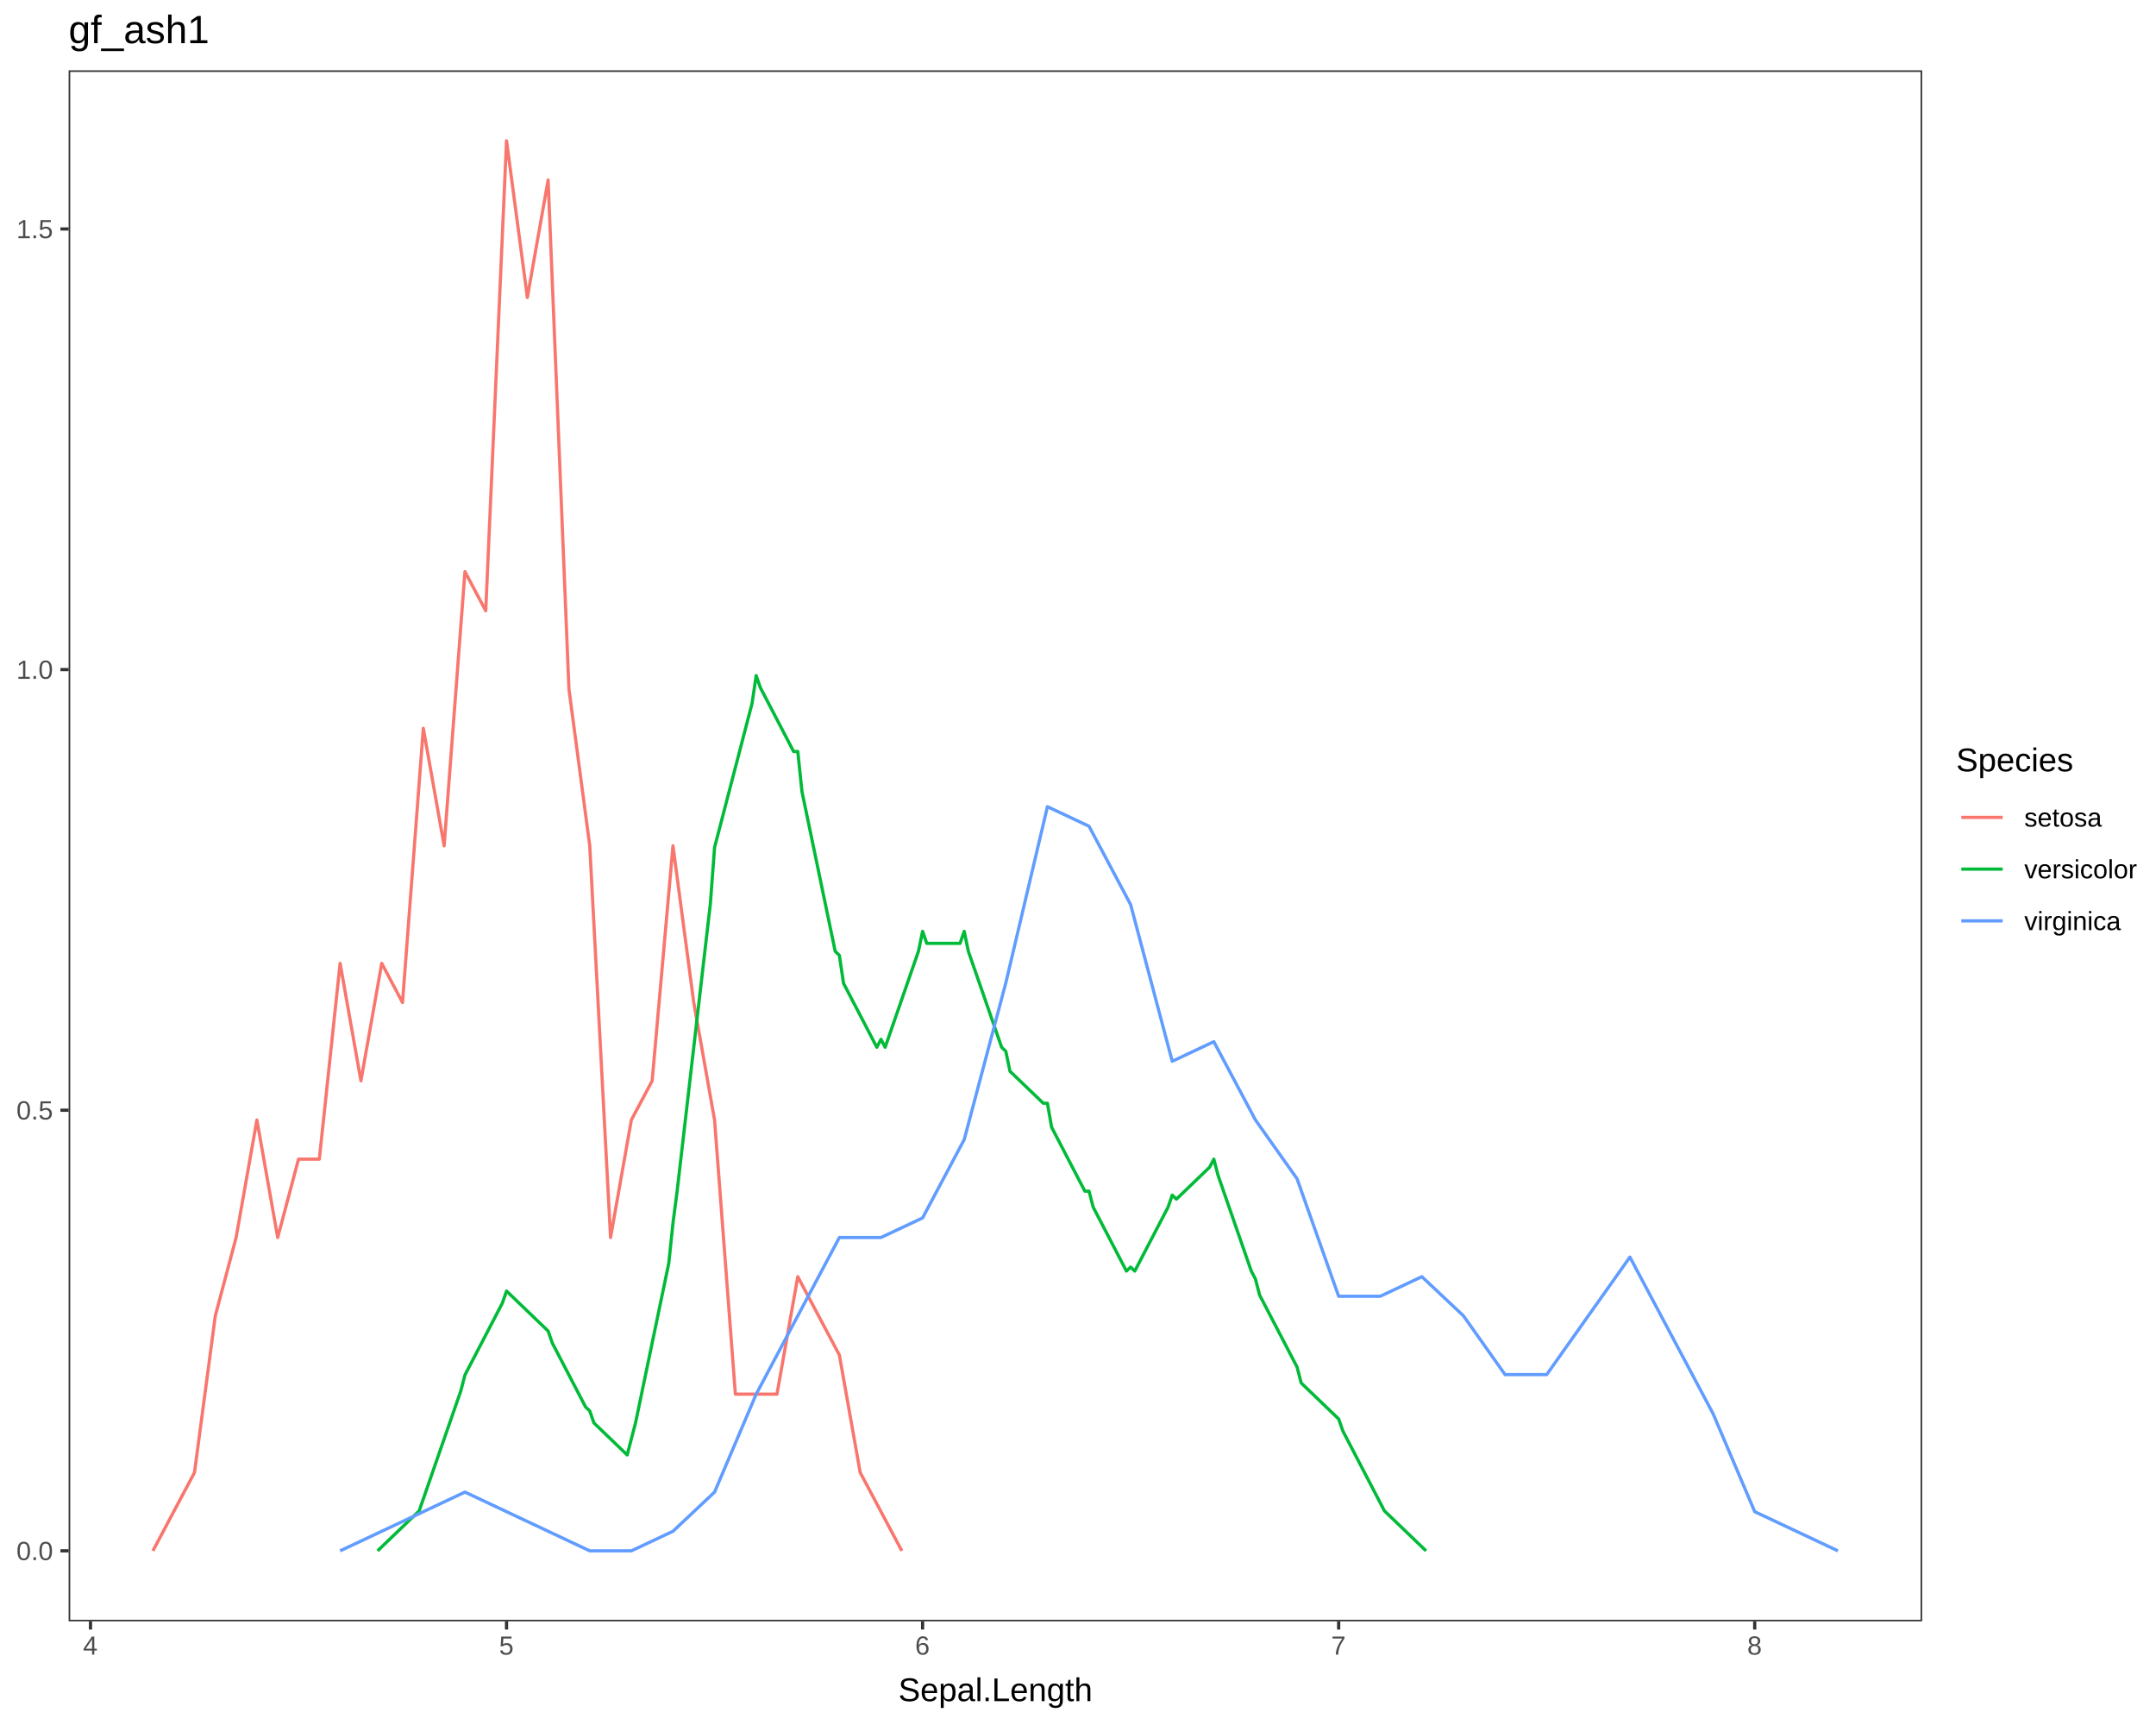
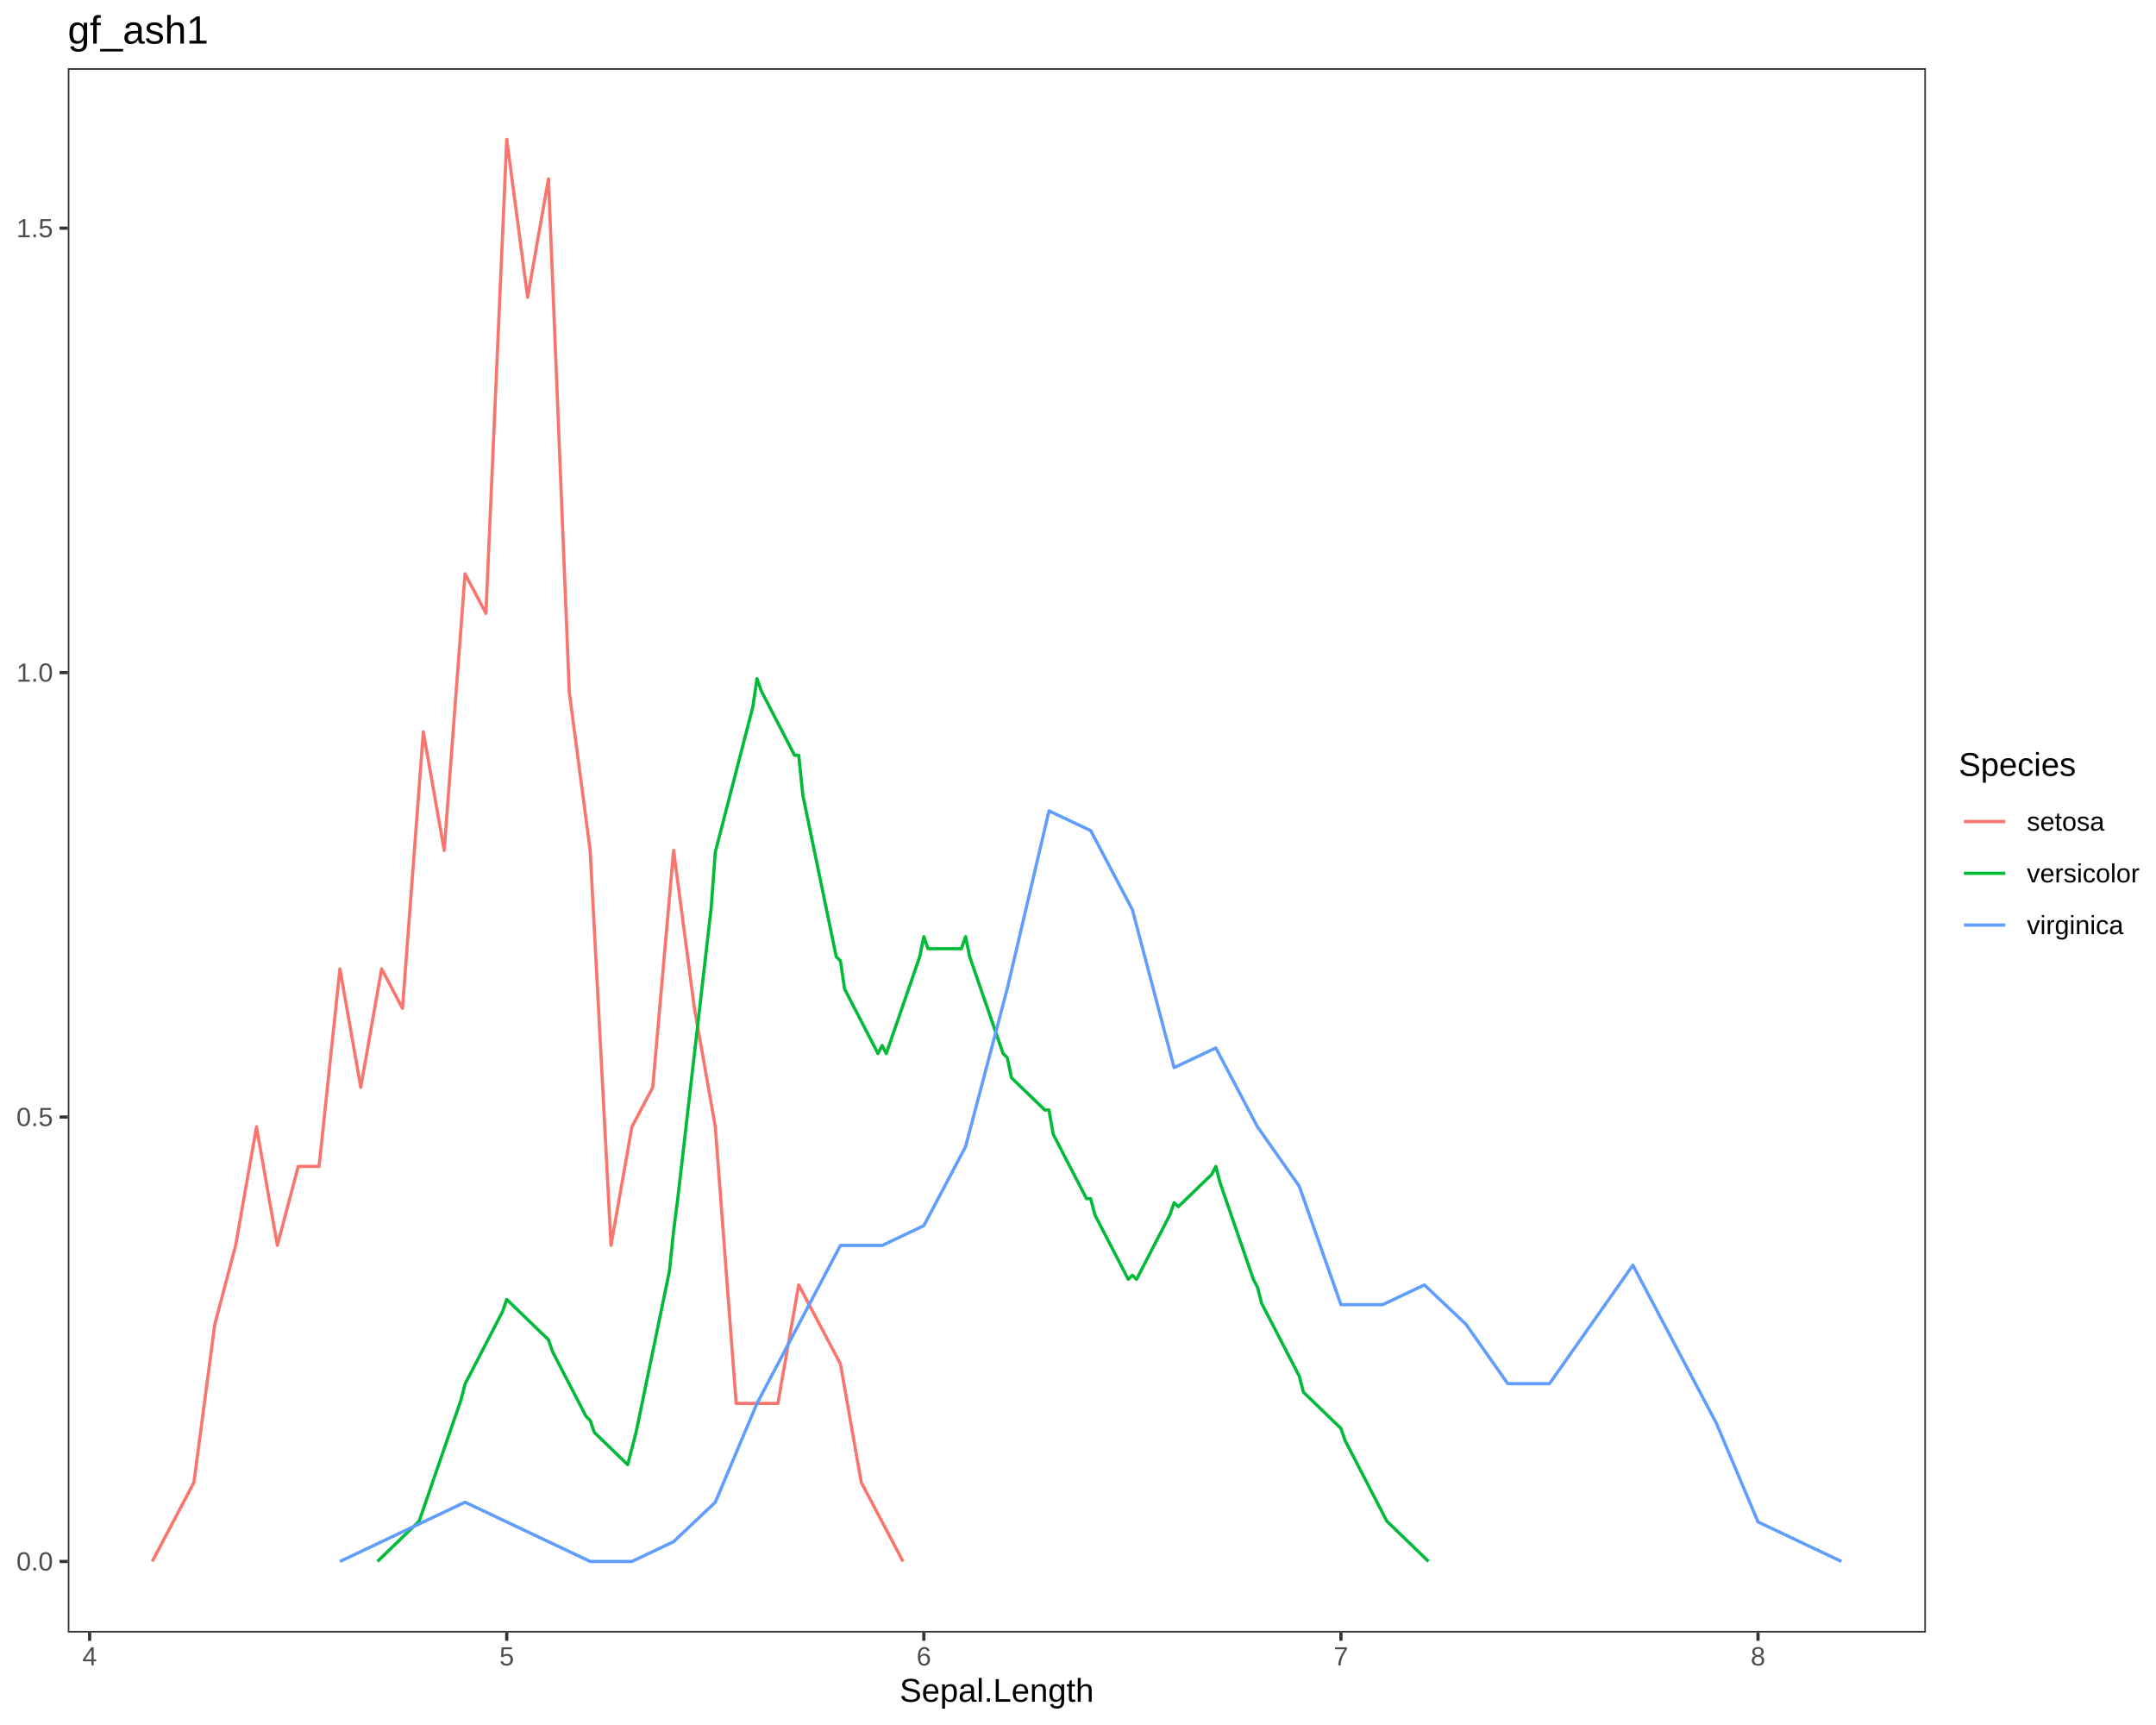
<svg xmlns="http://www.w3.org/2000/svg" viewBox="0 0 720.00 576.00">
  <defs>
    <style type="text/css">
-     line, polyline, path, rect, circle {
+     line, polyline, polygon, path, rect, circle {
      fill: none;
      stroke: #000000;
      stroke-linecap: round;
      stroke-linejoin: round;
      stroke-miterlimit: 10.00;
    }
  </style>
  </defs>
  <rect width="100%" height="100%" style="stroke: none; fill: #FFFFFF;" />
  <rect x="0.00" y="0.00" width="720.00" height="576.00" style="stroke-width: 1.07; stroke: #FFFFFF; fill: #FFFFFF;" />
  <defs>
-     <clipPath id="cpMjIuOTIyMnw2NDEuOTEzfDU0MS4zOTF8MjMuNDc2Nw==">
-       <rect x="22.92" y="23.48" width="618.99" height="517.91" />
+     <clipPath id="cpMjIuNjN8NjQzLjE2fDU0NS4xM3wyMi43Nw==">
+       <rect x="22.63" y="22.77" width="620.53" height="522.36" />
    </clipPath>
  </defs>
-   <rect x="22.92" y="23.48" width="618.99" height="517.91" style="stroke-width: 1.07; stroke: none; fill: #FFFFFF;" clip-path="url(#cpMjIuOTIyMnw2NDEuOTEzfDU0MS4zOTF8MjMuNDc2Nw==)" />
-   <polyline points="51.06,517.85 64.95,491.69 71.90,439.38 78.85,413.22 85.79,373.98 92.74,413.22 92.74,413.22 99.69,387.06 106.64,387.06 106.64,387.06 113.58,321.67 120.53,360.91 120.53,360.91 127.48,321.67 134.42,334.75 141.37,243.20 148.32,282.43 148.32,282.43 155.27,190.88 162.21,203.96 162.21,203.96 169.16,47.02 176.11,99.33 176.11,99.33 183.05,60.10 190.00,230.12 190.00,230.12 196.95,282.43 203.90,413.22 210.84,373.98 217.79,360.91 217.79,360.91 224.74,282.43 231.68,334.75 238.63,373.98 245.58,465.53 245.58,465.53 259.47,465.53 259.47,465.53 266.42,426.30 280.31,452.46 287.26,491.69 301.16,517.85 " style="stroke-width: 1.07; stroke: #F8766D; stroke-linecap: butt;" clip-path="url(#cpMjIuOTIyMnw2NDEuOTEzfDU0MS4zOTF8MjMuNDc2Nw==)" />
-   <polyline points="126.09,517.85 139.98,504.50 153.88,464.47 155.27,459.13 167.77,435.11 169.16,431.10 183.05,444.45 184.44,448.45 195.56,469.81 196.95,471.14 198.34,475.14 209.45,485.82 212.23,475.14 223.35,421.76 224.74,408.42 226.13,397.74 237.24,301.65 238.63,282.97 251.14,234.92 252.53,225.58 253.91,229.59 265.03,250.94 266.42,250.94 267.81,264.28 278.92,317.67 280.31,319.00 281.70,328.34 292.82,349.70 294.21,347.03 295.60,349.70 306.71,317.67 308.10,310.99 309.49,315.00 320.61,315.00 322.00,310.99 323.39,317.67 334.50,349.70 335.89,351.03 337.28,357.70 348.40,368.38 349.79,368.38 351.18,376.39 362.29,397.74 363.68,397.74 365.07,403.08 376.18,424.43 377.57,423.10 378.96,424.43 390.08,403.08 391.47,399.07 392.86,400.41 403.97,389.73 405.36,387.06 406.75,392.40 417.87,424.43 419.26,427.10 420.65,432.44 433.15,456.46 434.54,461.80 447.05,473.81 448.44,477.81 462.33,504.50 476.22,517.85 " style="stroke-width: 1.07; stroke: #00BA38; stroke-linecap: butt;" clip-path="url(#cpMjIuOTIyMnw2NDEuOTEzfDU0MS4zOTF8MjMuNDc2Nw==)" />
-   <polyline points="113.58,517.85 155.27,498.23 196.95,517.85 210.84,517.85 224.74,511.31 238.63,498.23 252.53,465.53 252.53,465.53 266.42,439.38 280.31,413.22 294.21,413.22 294.21,413.22 308.10,406.68 322.00,380.52 322.00,380.52 335.89,328.21 349.79,269.36 363.68,275.89 363.68,275.89 377.57,302.05 391.47,354.37 391.47,354.37 405.36,347.83 419.26,373.98 433.15,393.60 447.05,432.84 460.94,432.84 460.94,432.84 474.83,426.30 488.73,439.38 502.62,459.00 502.62,459.00 516.52,459.00 530.41,439.38 530.41,439.38 544.31,419.76 572.09,472.07 572.09,472.07 585.99,504.77 613.78,517.85 " style="stroke-width: 1.07; stroke: #619CFF; stroke-linecap: butt;" clip-path="url(#cpMjIuOTIyMnw2NDEuOTEzfDU0MS4zOTF8MjMuNDc2Nw==)" />
-   <rect x="22.92" y="23.48" width="618.99" height="517.91" style="stroke-width: 1.07; stroke: #333333;" clip-path="url(#cpMjIuOTIyMnw2NDEuOTEzfDU0MS4zOTF8MjMuNDc2Nw==)" />
+   <rect x="22.63" y="22.77" width="620.53" height="522.36" style="stroke-width: 1.07; stroke: none; fill: #FFFFFF;" clip-path="url(#cpMjIuNjN8NjQzLjE2fDU0NS4xM3wyMi43Nw==)" />
+   <polyline points="50.84,521.39 64.76,495.01 71.73,442.24 78.69,415.86 85.66,376.29 92.62,415.86 92.62,415.86 99.59,389.48 106.55,389.48 106.55,389.48 113.52,323.52 120.48,363.10 120.48,363.10 127.44,323.52 134.41,336.71 141.37,244.38 148.34,283.95 148.34,283.95 155.30,191.61 162.27,204.81 162.27,204.81 169.23,46.52 176.20,99.28 176.20,99.28 183.16,59.71 190.12,231.19 190.12,231.19 197.09,283.95 204.05,415.86 211.02,376.29 217.98,363.10 217.98,363.10 224.95,283.95 231.91,336.71 238.88,376.29 245.84,468.62 245.84,468.62 259.77,468.62 259.77,468.62 266.73,429.05 280.66,455.43 287.63,495.01 301.56,521.39 " style="stroke-width: 1.07; stroke: #F8766D; stroke-linecap: butt;" clip-path="url(#cpMjIuNjN8NjQzLjE2fDU0NS4xM3wyMi43Nw==)" />
+   <polyline points="126.05,521.39 139.98,507.93 153.91,467.55 155.30,462.16 167.84,437.93 169.23,433.90 183.16,447.36 184.55,451.39 195.70,472.93 197.09,474.28 198.48,478.31 209.62,489.08 212.41,478.31 223.55,424.47 224.95,411.01 226.34,400.25 237.48,303.33 238.88,284.49 251.41,236.03 252.80,226.61 254.20,230.65 265.34,252.19 266.73,252.19 268.13,265.65 279.27,319.49 280.66,320.83 282.06,330.25 293.20,351.79 294.59,349.10 295.98,351.79 307.13,319.49 308.52,312.76 309.91,316.79 321.06,316.79 322.45,312.76 323.84,319.49 334.98,351.79 336.38,353.14 337.77,359.87 348.91,370.63 350.31,370.63 351.70,378.71 362.84,400.25 364.24,400.25 365.63,405.63 376.77,427.17 378.16,425.82 379.56,427.17 390.70,405.63 392.09,401.59 393.49,402.94 404.63,392.17 406.02,389.48 407.42,394.86 418.56,427.17 419.95,429.86 421.34,435.24 433.88,459.47 435.27,464.85 447.81,476.97 449.20,481.01 463.13,507.93 477.06,521.39 " style="stroke-width: 1.07; stroke: #00BA38; stroke-linecap: butt;" clip-path="url(#cpMjIuNjN8NjQzLjE2fDU0NS4xM3wyMi43Nw==)" />
+   <polyline points="113.52,521.39 155.30,501.60 197.09,521.39 211.02,521.39 224.95,514.79 238.88,501.60 252.80,468.62 252.80,468.62 266.73,442.24 280.66,415.86 294.59,415.86 294.59,415.86 308.52,409.26 322.45,382.88 322.45,382.88 336.38,330.12 350.31,270.76 364.24,277.36 364.24,277.36 378.16,303.74 392.09,356.50 392.09,356.50 406.02,349.91 419.95,376.29 433.88,396.07 447.81,435.65 461.74,435.65 461.74,435.65 475.67,429.05 489.60,442.24 503.52,462.03 503.52,462.03 517.45,462.03 531.38,442.24 531.38,442.24 545.31,422.46 573.17,475.22 573.17,475.22 587.10,508.20 614.96,521.39 " style="stroke-width: 1.07; stroke: #619CFF; stroke-linecap: butt;" clip-path="url(#cpMjIuNjN8NjQzLjE2fDU0NS4xM3wyMi43Nw==)" />
+   <rect x="22.63" y="22.77" width="620.53" height="522.36" style="stroke-width: 1.07; stroke: #333333;" clip-path="url(#cpMjIuNjN8NjQzLjE2fDU0NS4xM3wyMi43Nw==)" />
  <defs>
-     <clipPath id="cpMHw3MjB8NTc2fDA=">
+     <clipPath id="cpMC4wMHw3MjAuMDB8NTc2LjAwfDAuMDA=">
      <rect x="0.00" y="0.00" width="720.00" height="576.00" />
    </clipPath>
  </defs>
-   <g clip-path="url(#cpMHw3MjB8NTc2fDA=)">
-     <text x="5.48" y="520.94" style="font-size: 8.80px; fill: #4D4D4D; font-family: Liberation Sans;" textLength="12.51px" lengthAdjust="spacingAndGlyphs">0.0</text>
+   <g clip-path="url(#cpMC4wMHw3MjAuMDB8NTc2LjAwfDAuMDA=)">
+     <text x="5.48" y="524.41" style="font-size: 8.80px; fill: #4D4D4D; font-family: Liberation Sans;" textLength="12.22px" lengthAdjust="spacingAndGlyphs">0.0</text>
  </g>
-   <g clip-path="url(#cpMHw3MjB8NTc2fDA=)">
-     <text x="5.48" y="373.81" style="font-size: 8.80px; fill: #4D4D4D; font-family: Liberation Sans;" textLength="12.51px" lengthAdjust="spacingAndGlyphs">0.5</text>
+   <g clip-path="url(#cpMC4wMHw3MjAuMDB8NTc2LjAwfDAuMDA=)">
+     <text x="5.48" y="376.01" style="font-size: 8.80px; fill: #4D4D4D; font-family: Liberation Sans;" textLength="12.22px" lengthAdjust="spacingAndGlyphs">0.5</text>
  </g>
-   <g clip-path="url(#cpMHw3MjB8NTc2fDA=)">
-     <text x="5.48" y="226.67" style="font-size: 8.80px; fill: #4D4D4D; font-family: Liberation Sans;" textLength="12.51px" lengthAdjust="spacingAndGlyphs">1.0</text>
+   <g clip-path="url(#cpMC4wMHw3MjAuMDB8NTc2LjAwfDAuMDA=)">
+     <text x="5.48" y="227.62" style="font-size: 8.80px; fill: #4D4D4D; font-family: Liberation Sans;" textLength="12.22px" lengthAdjust="spacingAndGlyphs">1.0</text>
  </g>
-   <g clip-path="url(#cpMHw3MjB8NTc2fDA=)">
-     <text x="5.48" y="79.54" style="font-size: 8.80px; fill: #4D4D4D; font-family: Liberation Sans;" textLength="12.51px" lengthAdjust="spacingAndGlyphs">1.5</text>
+   <g clip-path="url(#cpMC4wMHw3MjAuMDB8NTc2LjAwfDAuMDA=)">
+     <text x="5.48" y="79.22" style="font-size: 8.80px; fill: #4D4D4D; font-family: Liberation Sans;" textLength="12.22px" lengthAdjust="spacingAndGlyphs">1.5</text>
  </g>
-   <polyline points="20.18,517.85 22.92,517.85 " style="stroke-width: 1.07; stroke: #333333; stroke-linecap: butt;" clip-path="url(#cpMHw3MjB8NTc2fDA=)" />
-   <polyline points="20.18,370.71 22.92,370.71 " style="stroke-width: 1.07; stroke: #333333; stroke-linecap: butt;" clip-path="url(#cpMHw3MjB8NTc2fDA=)" />
-   <polyline points="20.18,223.58 22.92,223.58 " style="stroke-width: 1.07; stroke: #333333; stroke-linecap: butt;" clip-path="url(#cpMHw3MjB8NTc2fDA=)" />
-   <polyline points="20.18,76.45 22.92,76.45 " style="stroke-width: 1.07; stroke: #333333; stroke-linecap: butt;" clip-path="url(#cpMHw3MjB8NTc2fDA=)" />
-   <polyline points="30.22,544.13 30.22,541.39 " style="stroke-width: 1.07; stroke: #333333; stroke-linecap: butt;" clip-path="url(#cpMHw3MjB8NTc2fDA=)" />
-   <polyline points="169.16,544.13 169.16,541.39 " style="stroke-width: 1.07; stroke: #333333; stroke-linecap: butt;" clip-path="url(#cpMHw3MjB8NTc2fDA=)" />
-   <polyline points="308.10,544.13 308.10,541.39 " style="stroke-width: 1.07; stroke: #333333; stroke-linecap: butt;" clip-path="url(#cpMHw3MjB8NTc2fDA=)" />
-   <polyline points="447.05,544.13 447.05,541.39 " style="stroke-width: 1.07; stroke: #333333; stroke-linecap: butt;" clip-path="url(#cpMHw3MjB8NTc2fDA=)" />
-   <polyline points="585.99,544.13 585.99,541.39 " style="stroke-width: 1.07; stroke: #333333; stroke-linecap: butt;" clip-path="url(#cpMHw3MjB8NTc2fDA=)" />
-   <g clip-path="url(#cpMHw3MjB8NTc2fDA=)">
-     <text x="27.71" y="552.51" style="font-size: 8.80px; fill: #4D4D4D; font-family: Liberation Sans;" textLength="5.01px" lengthAdjust="spacingAndGlyphs">4</text>
+   <polyline points="19.89,521.39 22.63,521.39 " style="stroke-width: 1.07; stroke: #333333; stroke-linecap: butt;" clip-path="url(#cpMC4wMHw3MjAuMDB8NTc2LjAwfDAuMDA=)" />
+   <polyline points="19.89,372.99 22.63,372.99 " style="stroke-width: 1.07; stroke: #333333; stroke-linecap: butt;" clip-path="url(#cpMC4wMHw3MjAuMDB8NTc2LjAwfDAuMDA=)" />
+   <polyline points="19.89,224.59 22.63,224.59 " style="stroke-width: 1.07; stroke: #333333; stroke-linecap: butt;" clip-path="url(#cpMC4wMHw3MjAuMDB8NTc2LjAwfDAuMDA=)" />
+   <polyline points="19.89,76.19 22.63,76.19 " style="stroke-width: 1.07; stroke: #333333; stroke-linecap: butt;" clip-path="url(#cpMC4wMHw3MjAuMDB8NTc2LjAwfDAuMDA=)" />
+   <polyline points="29.94,547.87 29.94,545.13 " style="stroke-width: 1.07; stroke: #333333; stroke-linecap: butt;" clip-path="url(#cpMC4wMHw3MjAuMDB8NTc2LjAwfDAuMDA=)" />
+   <polyline points="169.23,547.87 169.23,545.13 " style="stroke-width: 1.07; stroke: #333333; stroke-linecap: butt;" clip-path="url(#cpMC4wMHw3MjAuMDB8NTc2LjAwfDAuMDA=)" />
+   <polyline points="308.52,547.87 308.52,545.13 " style="stroke-width: 1.07; stroke: #333333; stroke-linecap: butt;" clip-path="url(#cpMC4wMHw3MjAuMDB8NTc2LjAwfDAuMDA=)" />
+   <polyline points="447.81,547.87 447.81,545.13 " style="stroke-width: 1.07; stroke: #333333; stroke-linecap: butt;" clip-path="url(#cpMC4wMHw3MjAuMDB8NTc2LjAwfDAuMDA=)" />
+   <polyline points="587.10,547.87 587.10,545.13 " style="stroke-width: 1.07; stroke: #333333; stroke-linecap: butt;" clip-path="url(#cpMC4wMHw3MjAuMDB8NTc2LjAwfDAuMDA=)" />
+   <g clip-path="url(#cpMC4wMHw3MjAuMDB8NTc2LjAwfDAuMDA=)">
+     <text x="27.50" y="556.11" style="font-size: 8.80px; fill: #4D4D4D; font-family: Liberation Sans;" textLength="4.89px" lengthAdjust="spacingAndGlyphs">4</text>
  </g>
-   <g clip-path="url(#cpMHw3MjB8NTc2fDA=)">
-     <text x="166.66" y="552.51" style="font-size: 8.80px; fill: #4D4D4D; font-family: Liberation Sans;" textLength="5.01px" lengthAdjust="spacingAndGlyphs">5</text>
+   <g clip-path="url(#cpMC4wMHw3MjAuMDB8NTc2LjAwfDAuMDA=)">
+     <text x="166.79" y="556.11" style="font-size: 8.80px; fill: #4D4D4D; font-family: Liberation Sans;" textLength="4.89px" lengthAdjust="spacingAndGlyphs">5</text>
  </g>
-   <g clip-path="url(#cpMHw3MjB8NTc2fDA=)">
-     <text x="305.60" y="552.51" style="font-size: 8.80px; fill: #4D4D4D; font-family: Liberation Sans;" textLength="5.01px" lengthAdjust="spacingAndGlyphs">6</text>
+   <g clip-path="url(#cpMC4wMHw3MjAuMDB8NTc2LjAwfDAuMDA=)">
+     <text x="306.07" y="556.11" style="font-size: 8.80px; fill: #4D4D4D; font-family: Liberation Sans;" textLength="4.89px" lengthAdjust="spacingAndGlyphs">6</text>
  </g>
-   <g clip-path="url(#cpMHw3MjB8NTc2fDA=)">
-     <text x="444.54" y="552.51" style="font-size: 8.80px; fill: #4D4D4D; font-family: Liberation Sans;" textLength="5.01px" lengthAdjust="spacingAndGlyphs">7</text>
+   <g clip-path="url(#cpMC4wMHw3MjAuMDB8NTc2LjAwfDAuMDA=)">
+     <text x="445.36" y="556.11" style="font-size: 8.80px; fill: #4D4D4D; font-family: Liberation Sans;" textLength="4.89px" lengthAdjust="spacingAndGlyphs">7</text>
  </g>
-   <g clip-path="url(#cpMHw3MjB8NTc2fDA=)">
-     <text x="583.49" y="552.51" style="font-size: 8.80px; fill: #4D4D4D; font-family: Liberation Sans;" textLength="5.01px" lengthAdjust="spacingAndGlyphs">8</text>
+   <g clip-path="url(#cpMC4wMHw3MjAuMDB8NTc2LjAwfDAuMDA=)">
+     <text x="584.65" y="556.11" style="font-size: 8.80px; fill: #4D4D4D; font-family: Liberation Sans;" textLength="4.89px" lengthAdjust="spacingAndGlyphs">8</text>
  </g>
-   <g clip-path="url(#cpMHw3MjB8NTc2fDA=)">
-     <text x="300.00" y="568.04" style="font-size: 11.00px; font-family: Liberation Sans;" textLength="64.83px" lengthAdjust="spacingAndGlyphs">Sepal.Length</text>
+   <g clip-path="url(#cpMC4wMHw3MjAuMDB8NTc2LjAwfDAuMDA=)">
+     <text x="300.44" y="568.24" style="font-size: 11.00px; font-family: Liberation Sans;" textLength="64.91px" lengthAdjust="spacingAndGlyphs">Sepal.Length</text>
  </g>
-   <rect x="653.25" y="248.75" width="61.27" height="67.37" style="stroke-width: 1.07; stroke: none; fill: #FFFFFF;" clip-path="url(#cpMHw3MjB8NTc2fDA=)" />
-   <g clip-path="url(#cpMHw3MjB8NTc2fDA=)">
-     <text x="653.25" y="257.56" style="font-size: 11.00px; font-family: Liberation Sans;" textLength="39.13px" lengthAdjust="spacingAndGlyphs">Species</text>
+   <rect x="654.12" y="250.37" width="60.40" height="67.16" style="stroke-width: 1.07; stroke: none; fill: #FFFFFF;" clip-path="url(#cpMC4wMHw3MjAuMDB8NTc2LjAwfDAuMDA=)" />
+   <g clip-path="url(#cpMC4wMHw3MjAuMDB8NTc2LjAwfDAuMDA=)">
+     <text x="654.12" y="259.07" style="font-size: 11.00px; font-family: Liberation Sans;" textLength="39.16px" lengthAdjust="spacingAndGlyphs">Species</text>
  </g>
-   <rect x="653.25" y="264.28" width="17.28" height="17.28" style="stroke-width: 1.07; stroke: none; fill: #FFFFFF;" clip-path="url(#cpMHw3MjB8NTc2fDA=)" />
-   <line x1="654.98" y1="272.92" x2="668.80" y2="272.92" style="stroke-width: 1.07; stroke: #F8766D; stroke-linecap: butt;" clip-path="url(#cpMHw3MjB8NTc2fDA=)" />
-   <rect x="653.25" y="281.56" width="17.28" height="17.28" style="stroke-width: 1.07; stroke: none; fill: #FFFFFF;" clip-path="url(#cpMHw3MjB8NTc2fDA=)" />
-   <line x1="654.98" y1="290.20" x2="668.80" y2="290.20" style="stroke-width: 1.07; stroke: #00BA38; stroke-linecap: butt;" clip-path="url(#cpMHw3MjB8NTc2fDA=)" />
-   <rect x="653.25" y="298.84" width="17.28" height="17.28" style="stroke-width: 1.07; stroke: none; fill: #FFFFFF;" clip-path="url(#cpMHw3MjB8NTc2fDA=)" />
-   <line x1="654.98" y1="307.48" x2="668.80" y2="307.48" style="stroke-width: 1.07; stroke: #619CFF; stroke-linecap: butt;" clip-path="url(#cpMHw3MjB8NTc2fDA=)" />
-   <g clip-path="url(#cpMHw3MjB8NTc2fDA=)">
-     <text x="676.01" y="276.01" style="font-size: 8.80px; font-family: Liberation Sans;" textLength="26.52px" lengthAdjust="spacingAndGlyphs">setosa</text>
+   <rect x="654.12" y="265.69" width="17.28" height="17.28" style="stroke-width: 1.07; stroke: none; fill: #FFFFFF;" clip-path="url(#cpMC4wMHw3MjAuMDB8NTc2LjAwfDAuMDA=)" />
+   <line x1="655.85" y1="274.33" x2="669.67" y2="274.33" style="stroke-width: 1.07; stroke: #F8766D; stroke-linecap: butt;" clip-path="url(#cpMC4wMHw3MjAuMDB8NTc2LjAwfDAuMDA=)" />
+   <rect x="654.12" y="282.97" width="17.28" height="17.28" style="stroke-width: 1.07; stroke: none; fill: #FFFFFF;" clip-path="url(#cpMC4wMHw3MjAuMDB8NTc2LjAwfDAuMDA=)" />
+   <line x1="655.85" y1="291.61" x2="669.67" y2="291.61" style="stroke-width: 1.07; stroke: #00BA38; stroke-linecap: butt;" clip-path="url(#cpMC4wMHw3MjAuMDB8NTc2LjAwfDAuMDA=)" />
+   <rect x="654.12" y="300.25" width="17.28" height="17.28" style="stroke-width: 1.07; stroke: none; fill: #FFFFFF;" clip-path="url(#cpMC4wMHw3MjAuMDB8NTc2LjAwfDAuMDA=)" />
+   <line x1="655.85" y1="308.89" x2="669.67" y2="308.89" style="stroke-width: 1.07; stroke: #619CFF; stroke-linecap: butt;" clip-path="url(#cpMC4wMHw3MjAuMDB8NTc2LjAwfDAuMDA=)" />
+   <g clip-path="url(#cpMC4wMHw3MjAuMDB8NTc2LjAwfDAuMDA=)">
+     <text x="676.88" y="277.36" style="font-size: 8.80px; font-family: Liberation Sans;" textLength="25.92px" lengthAdjust="spacingAndGlyphs">setosa</text>
  </g>
-   <g clip-path="url(#cpMHw3MjB8NTc2fDA=)">
-     <text x="676.01" y="293.29" style="font-size: 8.80px; font-family: Liberation Sans;" textLength="38.51px" lengthAdjust="spacingAndGlyphs">versicolor</text>
+   <g clip-path="url(#cpMC4wMHw3MjAuMDB8NTc2LjAwfDAuMDA=)">
+     <text x="676.88" y="294.64" style="font-size: 8.80px; font-family: Liberation Sans;" textLength="37.64px" lengthAdjust="spacingAndGlyphs">versicolor</text>
  </g>
-   <g clip-path="url(#cpMHw3MjB8NTc2fDA=)">
-     <text x="676.01" y="310.57" style="font-size: 8.80px; font-family: Liberation Sans;" textLength="33.01px" lengthAdjust="spacingAndGlyphs">virginica</text>
+   <g clip-path="url(#cpMC4wMHw3MjAuMDB8NTc2LjAwfDAuMDA=)">
+     <text x="676.88" y="311.92" style="font-size: 8.80px; font-family: Liberation Sans;" textLength="32.27px" lengthAdjust="spacingAndGlyphs">virginica</text>
  </g>
-   <g clip-path="url(#cpMHw3MjB8NTc2fDA=)">
-     <text x="22.92" y="14.42" style="font-size: 13.20px; font-family: Liberation Sans;" textLength="46.26px" lengthAdjust="spacingAndGlyphs">gf_ash1</text>
+   <g clip-path="url(#cpMC4wMHw3MjAuMDB8NTc2LjAwfDAuMDA=)">
+     <text x="22.63" y="14.56" style="font-size: 13.20px; font-family: Liberation Sans;" textLength="46.89px" lengthAdjust="spacingAndGlyphs">gf_ash1</text>
  </g>
</svg>
